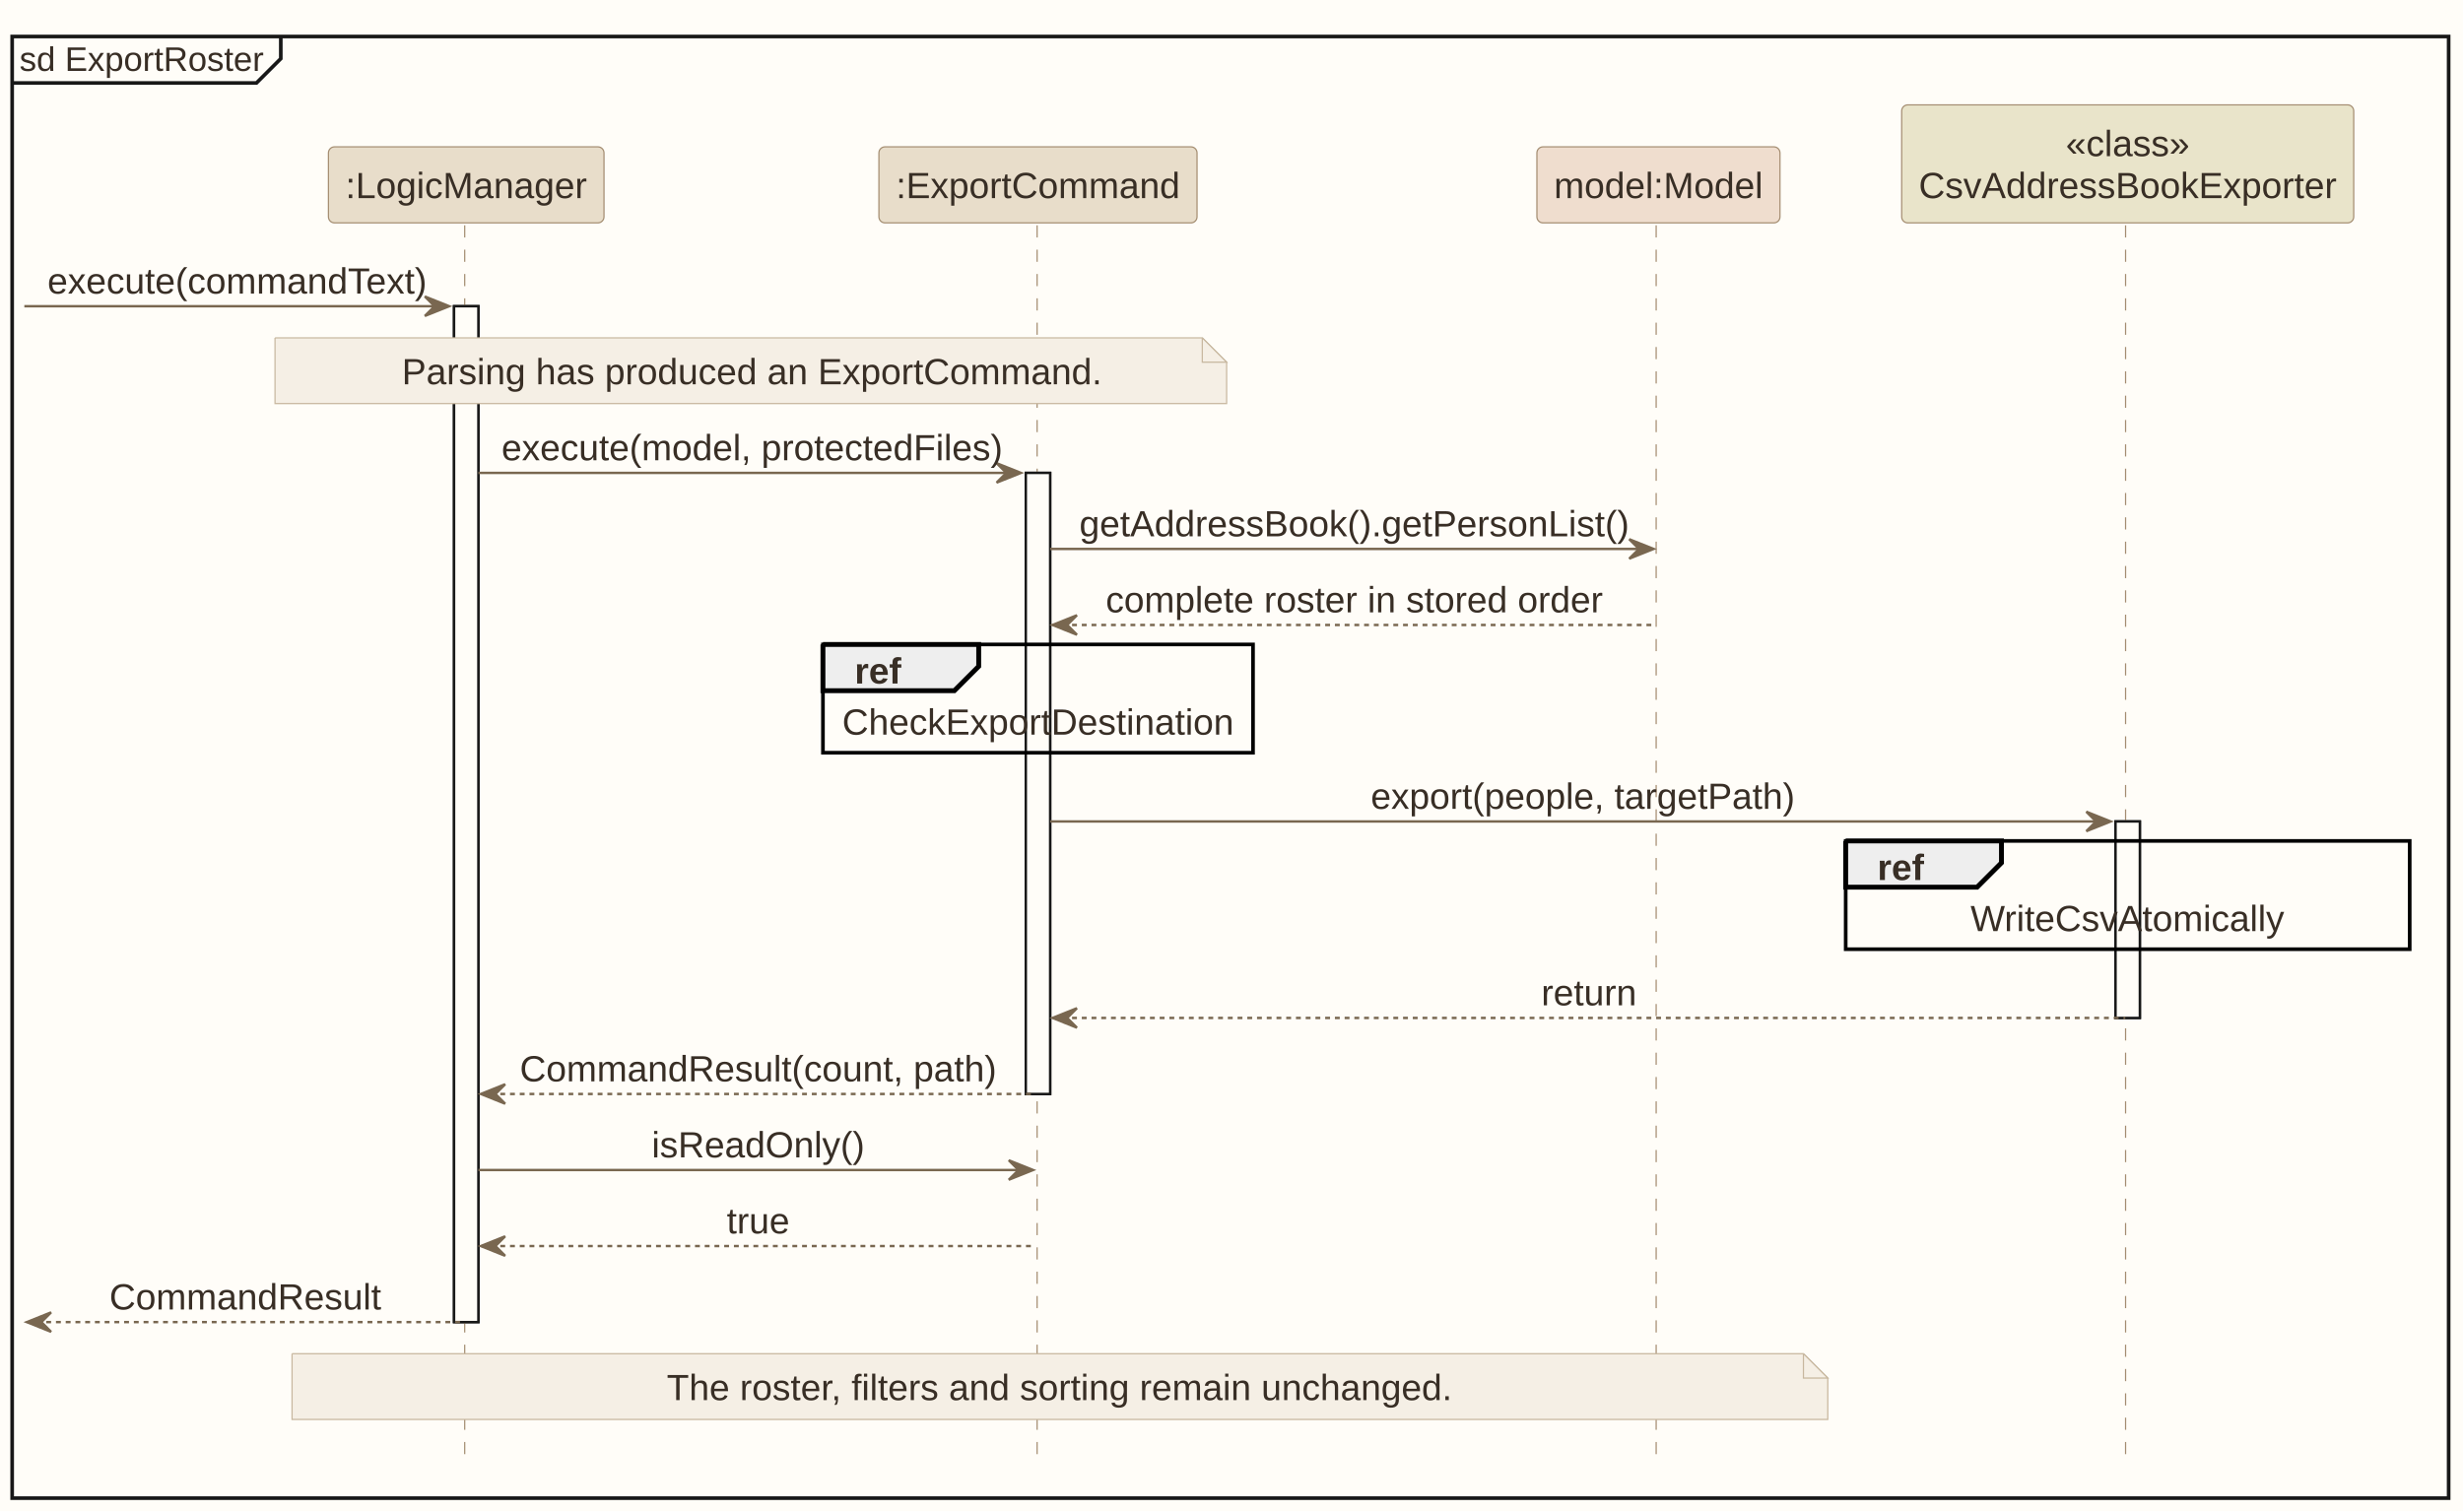
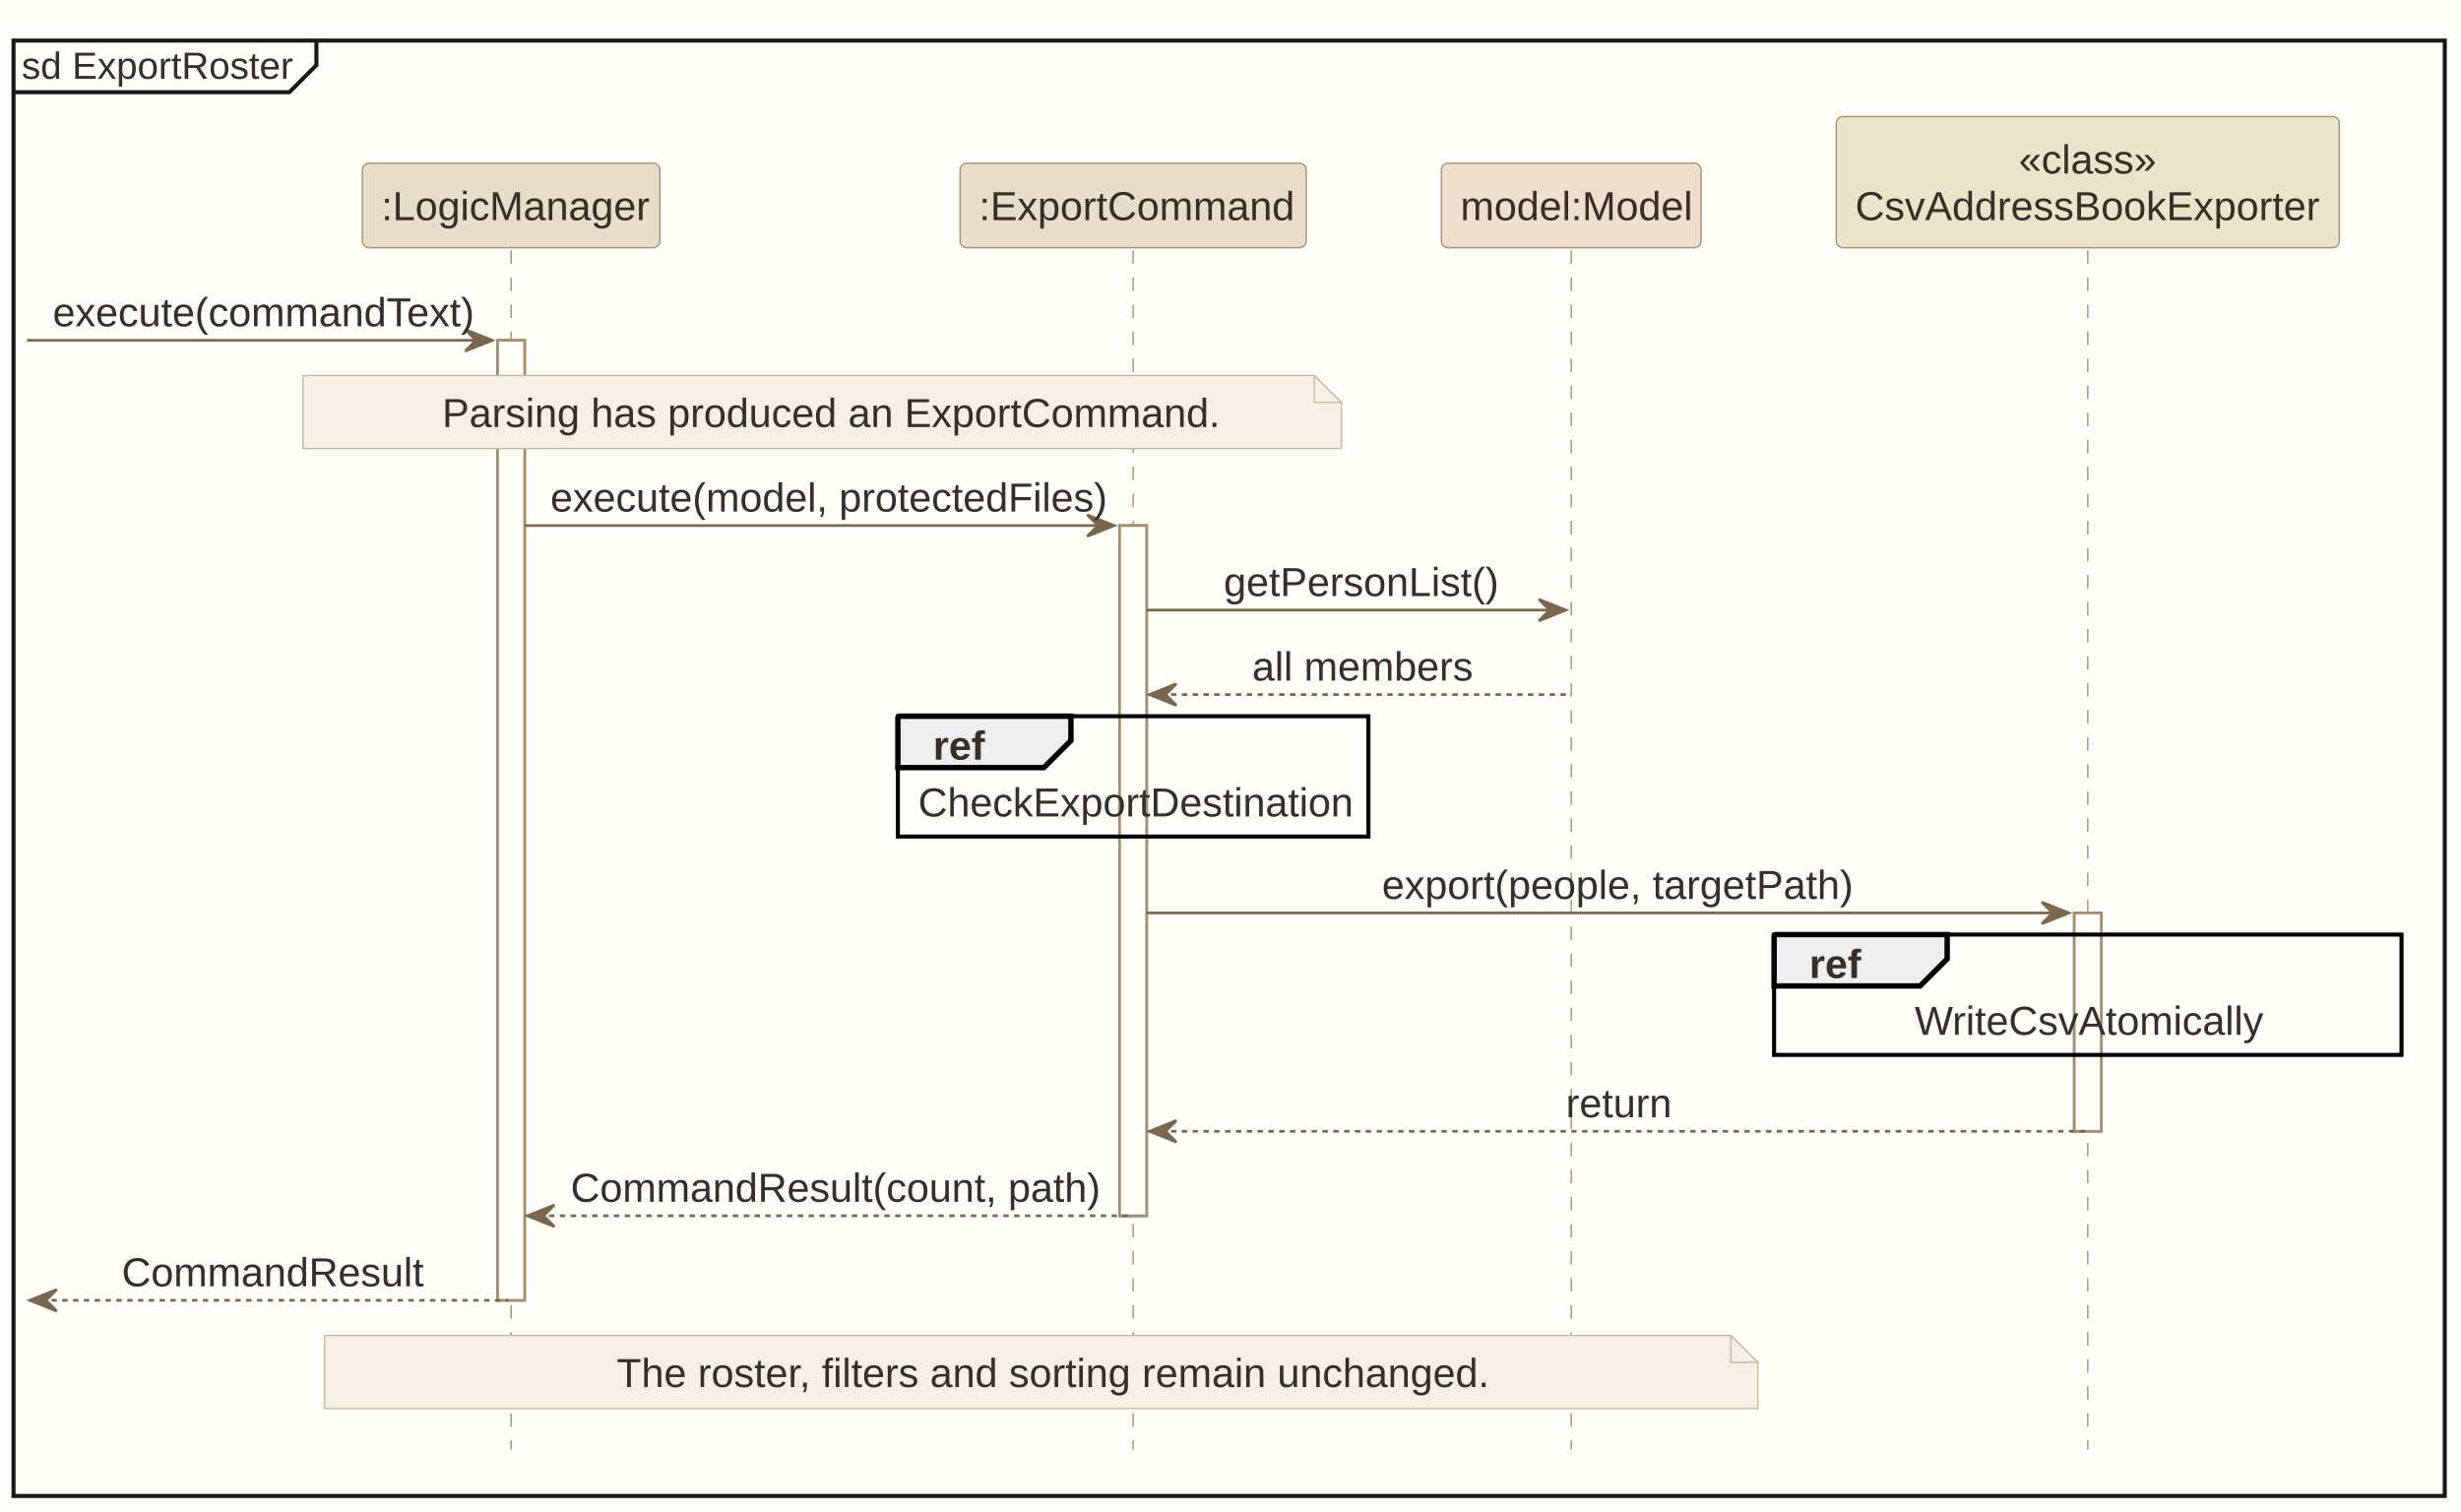
- <svg xmlns="http://www.w3.org/2000/svg" contentStyleType="text/css" data-diagram-type="SEQUENCE" height="621px" preserveAspectRatio="none" style="width:1012px;height:621px;background:#FFFDF8;" version="1.1" viewBox="0 0 1012 621" width="1012px" zoomAndPan="magnify">
+ <svg xmlns="http://www.w3.org/2000/svg" contentStyleType="text/css" height="559px" preserveAspectRatio="none" style="width:910px;height:559px;background:#FFFDF8;" version="1.1" viewBox="0 0 910 559" width="910px" zoomAndPan="magnify">
  <defs />
  <g>
-     <rect fill="#FFFDF8" height="621" style="stroke:none;stroke-width:1;" width="1012" x="0" y="0" />
-     <rect fill="#FFFDF8" height="600.671" style="stroke:#181818;stroke-width:1.5;" width="1001.1" x="5" y="15" />
-     <path d="M115.372,15 L115.372,24.099 L105.372,34.099 L5,34.099" fill="none" style="stroke:#181818;stroke-width:1.5;" />
-     <text fill="#382E25" font-family="Arial" font-size="14" lengthAdjust="spacing" textLength="100.372" x="8" y="29.132">sd ExportRoster</text>
-     <g>
-       <rect fill="#FFFDF8" height="417.479" style="stroke:#181818;stroke-width:1;" width="10" x="186.559" y="125.844" />
-     </g>
-     <g>
-       <rect fill="#FFFDF8" height="255.237" style="stroke:#181818;stroke-width:1;" width="10" x="421.486" y="194.341" />
-     </g>
-     <g>
-       <rect fill="#FFFDF8" height="80.746" style="stroke:#181818;stroke-width:1;" width="10" x="869.231" y="337.584" />
-     </g>
-     <g class="participant-lifeline" data-entity-uid="part1" data-qualified-name="Logic" id="part1-lifeline">
-       <g>
-         <rect fill="#000000" fill-opacity="0" height="505.977" width="8" x="187.559" y="92.596" />
-         <line style="stroke:#A48D71;stroke-width:0.5;stroke-dasharray:5,5;" x1="190.944" x2="190.944" y1="92.596" y2="598.572" />
-       </g>
-     </g>
-     <g class="participant-lifeline" data-entity-uid="part2" data-qualified-name="Command" id="part2-lifeline">
-       <g>
-         <rect fill="#000000" fill-opacity="0" height="505.977" width="8" x="422.486" y="92.596" />
-         <line style="stroke:#A48D71;stroke-width:0.5;stroke-dasharray:5,5;" x1="426.131" x2="426.131" y1="92.596" y2="598.572" />
-       </g>
-     </g>
-     <g class="participant-lifeline" data-entity-uid="part3" data-qualified-name="Model" id="part3-lifeline">
-       <g>
-         <rect fill="#000000" fill-opacity="0" height="505.977" width="8" x="677.424" y="92.596" />
-         <line style="stroke:#A48D71;stroke-width:0.5;stroke-dasharray:5,5;" x1="680.486" x2="680.486" y1="92.596" y2="598.572" />
-       </g>
-     </g>
-     <g class="participant-lifeline" data-entity-uid="part4" data-qualified-name="Exporter" id="part4-lifeline">
-       <g>
-         <rect fill="#000000" fill-opacity="0" height="505.977" width="8" x="870.231" y="92.596" />
-         <line style="stroke:#A48D71;stroke-width:0.5;stroke-dasharray:5,5;" x1="873.362" x2="873.362" y1="92.596" y2="598.572" />
-       </g>
-     </g>
-     <g class="participant participant-head" data-entity-uid="part1" data-qualified-name="Logic" id="part1-head">
-       <rect fill="#E8DDCA" height="31.248" rx="2.5" ry="2.5" style="stroke:#A48D71;stroke-width:0.5;" width="113.228" x="134.944" y="60.347" />
-       <text fill="#382E25" font-family="Arial" font-size="15" lengthAdjust="spacing" textLength="99.228" x="141.944" y="81.417">:LogicManager</text>
-     </g>
-     <g class="participant participant-head" data-entity-uid="part2" data-qualified-name="Command" id="part2-head">
-       <rect fill="#E8DDCA" height="31.248" rx="2.5" ry="2.5" style="stroke:#A48D71;stroke-width:0.5;" width="130.711" x="361.131" y="60.347" />
-       <text fill="#382E25" font-family="Arial" font-size="15" lengthAdjust="spacing" textLength="116.711" x="368.131" y="81.417">:ExportCommand</text>
-     </g>
-     <g class="participant participant-head" data-entity-uid="part3" data-qualified-name="Model" id="part3-head">
-       <rect fill="#EFDDCE" height="31.248" rx="2.5" ry="2.5" style="stroke:#A48D71;stroke-width:0.5;" width="99.876" x="631.486" y="60.347" />
-       <text fill="#382E25" font-family="Arial" font-size="15" lengthAdjust="spacing" textLength="85.876" x="638.486" y="81.417">model:Model</text>
-     </g>
-     <g class="participant participant-head" data-entity-uid="part4" data-qualified-name="Exporter" id="part4-head">
-       <rect fill="#E9E4CA" height="48.497" rx="2.5" ry="2.5" style="stroke:#A48D71;stroke-width:0.5;" width="185.738" x="781.362" y="43.099" />
-       <text fill="#382E25" font-family="Arial" font-size="15" lengthAdjust="spacing" textLength="50.859" x="848.802" y="64.168">«class»</text>
-       <text fill="#382E25" font-family="Arial" font-size="15" lengthAdjust="spacing" textLength="171.738" x="788.362" y="81.417">CsvAddressBookExporter</text>
-     </g>
-     <g>
-       <rect fill="#FFFDF8" height="417.479" style="stroke:#181818;stroke-width:1;" width="10" x="186.559" y="125.844" />
-     </g>
-     <g>
-       <rect fill="#FFFDF8" height="255.237" style="stroke:#181818;stroke-width:1;" width="10" x="421.486" y="194.341" />
-     </g>
-     <g>
-       <rect fill="#FFFDF8" height="80.746" style="stroke:#181818;stroke-width:1;" width="10" x="869.231" y="337.584" />
-     </g>
-     <g class="message" data-entity-1="part1" data-entity-2="part1" id="msg1">
-       <polygon fill="#796750" points="174.559,121.844,184.559,125.844,174.559,129.844,178.559,125.844" style="stroke:#796750;stroke-width:1;" />
-       <line style="stroke:#796750;stroke-width:1;" x1="10" x2="180.559" y1="125.844" y2="125.844" />
-       <text fill="#382E25" font-family="Arial" font-size="15" lengthAdjust="spacing" textLength="157.559" x="19.5" y="120.665">execute(commandText)</text>
-     </g>
-     <path d="M113,138.844 L113,165.844 L504,165.844 L504,148.844 L494,138.844 L113,138.844" fill="#F5EFE5" style="stroke:#C7B79F;stroke-width:0.5;" />
-     <path d="M494,138.844 L494,148.844 L504,148.844 L494,138.844" fill="#F5EFE5" style="stroke:#C7B79F;stroke-width:0.5;" />
-     <text fill="#382E25" font-family="Arial" font-size="15" lengthAdjust="spacing" textLength="287.659" x="165.119" y="157.914">Parsing has produced an ExportCommand.</text>
-     <g class="message" data-entity-1="part1" data-entity-2="part2" id="msg2">
-       <polygon fill="#796750" points="409.486,190.341,419.486,194.341,409.486,198.341,413.486,194.341" style="stroke:#796750;stroke-width:1;" />
-       <line style="stroke:#796750;stroke-width:1;" x1="196.559" x2="415.486" y1="194.341" y2="194.341" />
-       <text fill="#382E25" font-family="Arial" font-size="15" lengthAdjust="spacing" textLength="205.928" x="206.059" y="189.163">execute(model, protectedFiles)</text>
-     </g>
-     <g class="message" data-entity-1="part2" data-entity-2="part3" id="msg3">
-       <polygon fill="#796750" points="669.424,221.59,679.424,225.59,669.424,229.59,673.424,225.59" style="stroke:#796750;stroke-width:1;" />
-       <line style="stroke:#796750;stroke-width:1;" x1="431.486" x2="675.424" y1="225.59" y2="225.59" />
-       <text fill="#382E25" font-family="Arial" font-size="15" lengthAdjust="spacing" textLength="225.938" x="443.486" y="220.411">getAddressBook().getPersonList()</text>
-     </g>
-     <g class="message" data-entity-1="part3" data-entity-2="part2" id="msg4">
-       <polygon fill="#796750" points="442.486,252.838,432.486,256.838,442.486,260.838,438.486,256.838" style="stroke:#796750;stroke-width:1;" />
-       <line style="stroke:#796750;stroke-width:1;stroke-dasharray:2,2;" x1="436.486" x2="680.424" y1="256.838" y2="256.838" />
-       <text fill="#382E25" font-family="Arial" font-size="15" lengthAdjust="spacing" textLength="204.258" x="454.326" y="251.66">complete roster in stored order</text>
-     </g>
-     <rect fill="none" height="44.497" style="stroke:#000000;stroke-width:1.5;" width="176.711" x="338.131" y="264.838" />
-     <path d="M338.131,264.838 L402.131,264.838 L402.131,273.838 L392.131,283.838 L338.131,283.838 L338.131,264.838" fill="#EEEEEE" style="stroke:#000000;stroke-width:2;" />
-     <text fill="#382E25" font-family="Arial" font-size="15" font-weight="bold" lengthAdjust="spacing" textLength="19.175" x="351.131" y="280.908">ref</text>
-     <text fill="#382E25" font-family="Arial" font-size="15" lengthAdjust="spacing" textLength="160.913" x="346.03" y="301.908">CheckExportDestination</text>
-     <g class="message" data-entity-1="part2" data-entity-2="part4" id="msg5">
-       <polygon fill="#796750" points="857.231,333.584,867.231,337.584,857.231,341.584,861.231,337.584" style="stroke:#796750;stroke-width:1;" />
-       <line style="stroke:#796750;stroke-width:1;" x1="431.486" x2="863.231" y1="337.584" y2="337.584" />
-       <text fill="#382E25" font-family="Arial" font-size="15" lengthAdjust="spacing" textLength="174.273" x="563.222" y="332.405">export(people, targetPath)</text>
-     </g>
-     <rect fill="none" height="44.497" style="stroke:#000000;stroke-width:1.5;" width="231.738" x="758.362" y="345.584" />
-     <path d="M758.362,345.584 L822.362,345.584 L822.362,354.584 L812.362,364.584 L758.362,364.584 L758.362,345.584" fill="#EEEEEE" style="stroke:#000000;stroke-width:2;" />
-     <text fill="#382E25" font-family="Arial" font-size="15" font-weight="bold" lengthAdjust="spacing" textLength="19.175" x="771.362" y="361.654">ref</text>
-     <text fill="#382E25" font-family="Arial" font-size="15" lengthAdjust="spacing" textLength="129.177" x="809.643" y="382.654">WriteCsvAtomically</text>
-     <g class="message" data-entity-1="part4" data-entity-2="part2" id="msg6">
-       <polygon fill="#796750" points="442.486,414.33,432.486,418.33,442.486,422.33,438.486,418.33" style="stroke:#796750;stroke-width:1;" />
-       <line style="stroke:#796750;stroke-width:1;stroke-dasharray:2,2;" x1="436.486" x2="873.231" y1="418.33" y2="418.33" />
-       <text fill="#382E25" font-family="Arial" font-size="15" lengthAdjust="spacing" textLength="39.185" x="633.266" y="413.151">return</text>
-     </g>
-     <g class="message" data-entity-1="part2" data-entity-2="part1" id="msg7">
-       <polygon fill="#796750" points="207.559,445.578,197.559,449.578,207.559,453.578,203.559,449.578" style="stroke:#796750;stroke-width:1;" />
-       <line style="stroke:#796750;stroke-width:1;stroke-dasharray:2,2;" x1="201.559" x2="425.486" y1="449.578" y2="449.578" />
-       <text fill="#382E25" font-family="Arial" font-size="15" lengthAdjust="spacing" textLength="195.923" x="213.561" y="444.399">CommandResult(count, path)</text>
-     </g>
-     <g class="message" data-entity-1="part1" data-entity-2="part2" id="msg8">
-       <polygon fill="#796750" points="414.486,476.827,424.486,480.827,414.486,484.827,418.486,480.827" style="stroke:#796750;stroke-width:1;" />
-       <line style="stroke:#796750;stroke-width:1;" x1="196.559" x2="420.486" y1="480.827" y2="480.827" />
-       <text fill="#382E25" font-family="Arial" font-size="15" lengthAdjust="spacing" textLength="87.524" x="267.76" y="475.648">isReadOnly()</text>
-     </g>
-     <g class="message" data-entity-1="part2" data-entity-2="part1" id="msg9">
-       <polygon fill="#796750" points="207.559,508.075,197.559,512.075,207.559,516.075,203.559,512.075" style="stroke:#796750;stroke-width:1;" />
-       <line style="stroke:#796750;stroke-width:1;stroke-dasharray:2,2;" x1="201.559" x2="425.486" y1="512.075" y2="512.075" />
-       <text fill="#382E25" font-family="Arial" font-size="15" lengthAdjust="spacing" textLength="25.847" x="298.599" y="506.897">true</text>
-     </g>
-     <g class="message" data-entity-1="part1" data-entity-2="part1" id="msg10">
-       <polygon fill="#796750" points="21,539.324,11,543.324,21,547.324,17,543.324" style="stroke:#796750;stroke-width:1;" />
-       <line style="stroke:#796750;stroke-width:1;stroke-dasharray:2,2;" x1="15" x2="190.559" y1="543.324" y2="543.324" />
-       <text fill="#382E25" font-family="Arial" font-size="15" lengthAdjust="spacing" textLength="111.709" x="44.925" y="538.145">CommandResult</text>
-     </g>
-     <path d="M120,556.324 L120,583.324 L751,583.324 L751,566.324 L741,556.324 L120,556.324" fill="#F5EFE5" style="stroke:#C7B79F;stroke-width:0.5;" />
-     <path d="M741,556.324 L741,566.324 L751,566.324 L741,556.324" fill="#F5EFE5" style="stroke:#C7B79F;stroke-width:0.5;" />
-     <text fill="#382E25" font-family="Arial" font-size="15" lengthAdjust="spacing" textLength="323.503" x="273.957" y="575.394">The roster, filters and sorting remain unchanged.</text>
+     <rect fill="#FFFDF8" height="559" style="stroke:none;stroke-width:1.0;" width="910" x="0" y="0" />
+     <rect fill="#FFFDF8" height="538.174" style="stroke:#181818;stroke-width:1.5;" width="899" x="5" y="15" />
+     <path d="M117,15 L117,24.099 L107,34.099 L5,34.099 " fill="none" style="stroke:#181818;stroke-width:1.5;" />
+     <text fill="#382E25" font-family="Arial" font-size="14" lengthAdjust="spacing" textLength="102" x="8" y="29.132">sd ExportRoster</text>
+     <rect fill="#FFFDF8" height="354.982" style="stroke:#A48D71;stroke-width:1.0;" width="10" x="184" y="125.844" />
+     <rect fill="#FFFDF8" height="255.237" style="stroke:#A48D71;stroke-width:1.0;" width="10" x="414" y="194.341" />
+     <rect fill="#FFFDF8" height="80.746" style="stroke:#A48D71;stroke-width:1.0;" width="10" x="767" y="337.584" />
+     <line style="stroke:#A48D71;stroke-width:0.5;stroke-dasharray:5.0,5.0;" x1="189" x2="189" y1="92.596" y2="536.075" />
+     <line style="stroke:#A48D71;stroke-width:0.5;stroke-dasharray:5.0,5.0;" x1="419" x2="419" y1="92.596" y2="536.075" />
+     <line style="stroke:#A48D71;stroke-width:0.5;stroke-dasharray:5.0,5.0;" x1="581" x2="581" y1="92.596" y2="536.075" />
+     <line style="stroke:#A48D71;stroke-width:0.5;stroke-dasharray:5.0,5.0;" x1="772" x2="772" y1="92.596" y2="536.075" />
+     <rect fill="#E8DDCA" height="31.248" rx="2.5" ry="2.5" style="stroke:#A48D71;stroke-width:0.5;" width="110" x="134" y="60.347" />
+     <text fill="#382E25" font-family="Arial" font-size="15" lengthAdjust="spacing" textLength="96" x="141" y="81.417">:LogicManager</text>
+     <rect fill="#E8DDCA" height="31.248" rx="2.5" ry="2.5" style="stroke:#A48D71;stroke-width:0.5;" width="128" x="355" y="60.347" />
+     <text fill="#382E25" font-family="Arial" font-size="15" lengthAdjust="spacing" textLength="114" x="362" y="81.417">:ExportCommand</text>
+     <rect fill="#EFDDCE" height="31.248" rx="2.5" ry="2.5" style="stroke:#A48D71;stroke-width:0.5;" width="96" x="533" y="60.347" />
+     <text fill="#382E25" font-family="Arial" font-size="15" lengthAdjust="spacing" textLength="82" x="540" y="81.417">model:Model</text>
+     <rect fill="#E9E4CA" height="48.497" rx="2.5" ry="2.5" style="stroke:#A48D71;stroke-width:0.5;" width="186" x="679" y="43.099" />
+     <text fill="#382E25" font-family="Arial" font-size="15" lengthAdjust="spacing" textLength="51" x="746.5" y="64.168">«class»</text>
+     <text fill="#382E25" font-family="Arial" font-size="15" lengthAdjust="spacing" textLength="172" x="686" y="81.417">CsvAddressBookExporter</text>
+     <rect fill="#FFFDF8" height="354.982" style="stroke:#A48D71;stroke-width:1.0;" width="10" x="184" y="125.844" />
+     <rect fill="#FFFDF8" height="255.237" style="stroke:#A48D71;stroke-width:1.0;" width="10" x="414" y="194.341" />
+     <rect fill="#FFFDF8" height="80.746" style="stroke:#A48D71;stroke-width:1.0;" width="10" x="767" y="337.584" />
+     <polygon fill="#796750" points="172,121.844,182,125.844,172,129.844,176,125.844" style="stroke:#796750;stroke-width:1.0;" />
+     <line style="stroke:#796750;stroke-width:1.0;" x1="10" x2="178" y1="125.844" y2="125.844" />
+     <text fill="#382E25" font-family="Arial" font-size="15" lengthAdjust="spacing" textLength="155" x="19.5" y="120.665">execute(commandText)</text>
+     <path d="M112,138.844 L112,165.844 L496,165.844 L496,148.844 L486,138.844 L112,138.844 " fill="#F5EFE5" style="stroke:#C7B79F;stroke-width:0.5;" />
+     <path d="M486,138.844 L486,148.844 L496,148.844 L486,138.844 " fill="#F5EFE5" style="stroke:#C7B79F;stroke-width:0.5;" />
+     <text fill="#382E25" font-family="Arial" font-size="15" lengthAdjust="spacing" textLength="281" x="163.5" y="157.914">Parsing has produced an ExportCommand.</text>
+     <polygon fill="#796750" points="402,190.341,412,194.341,402,198.341,406,194.341" style="stroke:#796750;stroke-width:1.0;" />
+     <line style="stroke:#796750;stroke-width:1.0;" x1="194" x2="408" y1="194.341" y2="194.341" />
+     <text fill="#382E25" font-family="Arial" font-size="15" lengthAdjust="spacing" textLength="201" x="203.5" y="189.163">execute(model, protectedFiles)</text>
+     <polygon fill="#796750" points="569,221.59,579,225.59,569,229.59,573,225.59" style="stroke:#796750;stroke-width:1.0;" />
+     <line style="stroke:#796750;stroke-width:1.0;" x1="424" x2="575" y1="225.59" y2="225.59" />
+     <text fill="#382E25" font-family="Arial" font-size="15" lengthAdjust="spacing" textLength="100" x="452.5" y="220.411">getPersonList()</text>
+     <polygon fill="#796750" points="435,252.838,425,256.838,435,260.838,431,256.838" style="stroke:#796750;stroke-width:1.0;" />
+     <line style="stroke:#796750;stroke-width:1.0;stroke-dasharray:2.0,2.0;" x1="429" x2="580" y1="256.838" y2="256.838" />
+     <text fill="#382E25" font-family="Arial" font-size="15" lengthAdjust="spacing" textLength="79" x="463" y="251.66">all members</text>
+     <rect fill="none" height="44.497" style="stroke:#000000;stroke-width:1.5;" width="174" x="332" y="264.838" />
+     <path d="M332,264.838 L396,264.838 L396,273.838 L386,283.838 L332,283.838 L332,264.838 " fill="#EEEEEE" style="stroke:#000000;stroke-width:2.0;" />
+     <text fill="#382E25" font-family="Arial" font-size="15" font-weight="bold" lengthAdjust="spacing" textLength="19" x="345" y="280.908">ref</text>
+     <text fill="#382E25" font-family="Arial" font-size="15" lengthAdjust="spacing" textLength="159" x="339.5" y="301.908">CheckExportDestination</text>
+     <polygon fill="#796750" points="755,333.584,765,337.584,755,341.584,759,337.584" style="stroke:#796750;stroke-width:1.0;" />
+     <line style="stroke:#796750;stroke-width:1.0;" x1="424" x2="761" y1="337.584" y2="337.584" />
+     <text fill="#382E25" font-family="Arial" font-size="15" lengthAdjust="spacing" textLength="169" x="511" y="332.405">export(people, targetPath)</text>
+     <rect fill="none" height="44.497" style="stroke:#000000;stroke-width:1.5;" width="232" x="656" y="345.584" />
+     <path d="M656,345.584 L720,345.584 L720,354.584 L710,364.584 L656,364.584 L656,345.584 " fill="#EEEEEE" style="stroke:#000000;stroke-width:2.0;" />
+     <text fill="#382E25" font-family="Arial" font-size="15" font-weight="bold" lengthAdjust="spacing" textLength="19" x="669" y="361.654">ref</text>
+     <text fill="#382E25" font-family="Arial" font-size="15" lengthAdjust="spacing" textLength="128" x="708" y="382.654">WriteCsvAtomically</text>
+     <polygon fill="#796750" points="435,414.33,425,418.33,435,422.33,431,418.33" style="stroke:#796750;stroke-width:1.0;" />
+     <line style="stroke:#796750;stroke-width:1.0;stroke-dasharray:2.0,2.0;" x1="429" x2="771" y1="418.33" y2="418.33" />
+     <text fill="#382E25" font-family="Arial" font-size="15" lengthAdjust="spacing" textLength="38" x="579" y="413.151">return</text>
+     <polygon fill="#796750" points="205,445.578,195,449.578,205,453.578,201,449.578" style="stroke:#796750;stroke-width:1.0;" />
+     <line style="stroke:#796750;stroke-width:1.0;stroke-dasharray:2.0,2.0;" x1="199" x2="418" y1="449.578" y2="449.578" />
+     <text fill="#382E25" font-family="Arial" font-size="15" lengthAdjust="spacing" textLength="191" x="211" y="444.399">CommandResult(count, path)</text>
+     <polygon fill="#796750" points="21,476.827,11,480.827,21,484.827,17,480.827" style="stroke:#796750;stroke-width:1.0;" />
+     <line style="stroke:#796750;stroke-width:1.0;stroke-dasharray:2.0,2.0;" x1="15" x2="188" y1="480.827" y2="480.827" />
+     <text fill="#382E25" font-family="Arial" font-size="15" lengthAdjust="spacing" textLength="109" x="45" y="475.648">CommandResult</text>
+     <path d="M120,493.827 L120,520.827 L650,520.827 L650,503.827 L640,493.827 L120,493.827 " fill="#F5EFE5" style="stroke:#C7B79F;stroke-width:0.5;" />
+     <path d="M640,493.827 L640,503.827 L650,503.827 L640,493.827 " fill="#F5EFE5" style="stroke:#C7B79F;stroke-width:0.5;" />
+     <text fill="#382E25" font-family="Arial" font-size="15" lengthAdjust="spacing" textLength="314" x="228" y="512.896">The roster, filters and sorting remain unchanged.</text>
  </g>
</svg>
